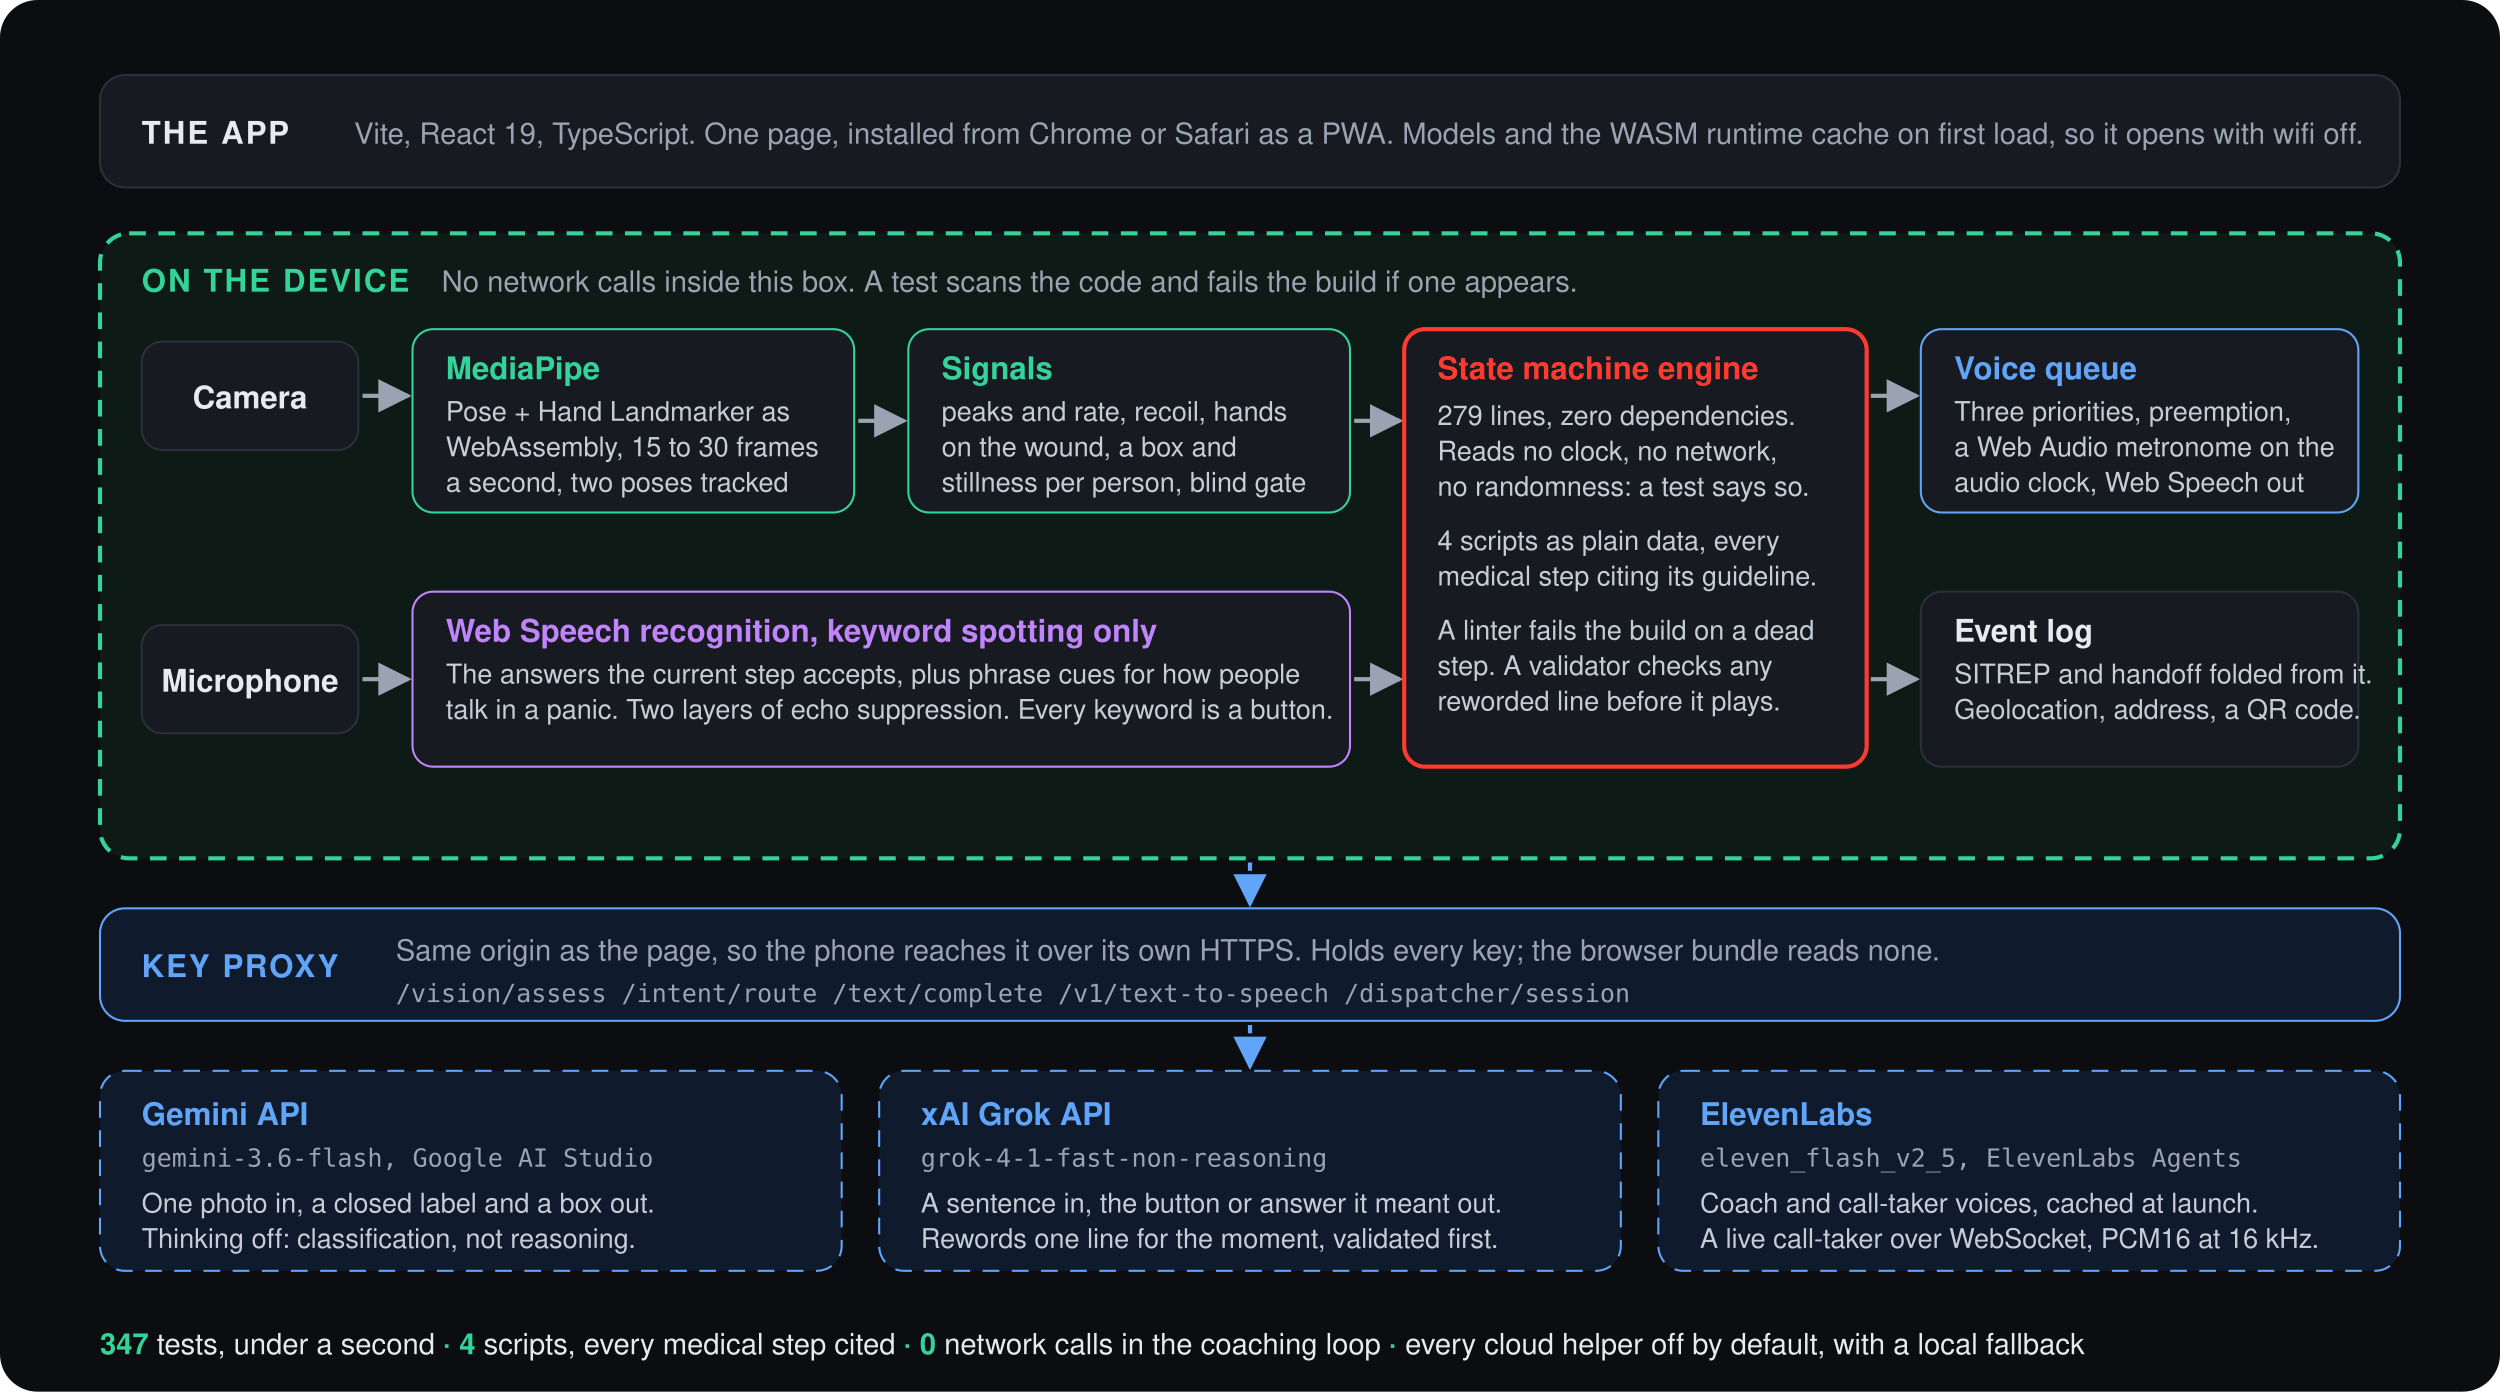
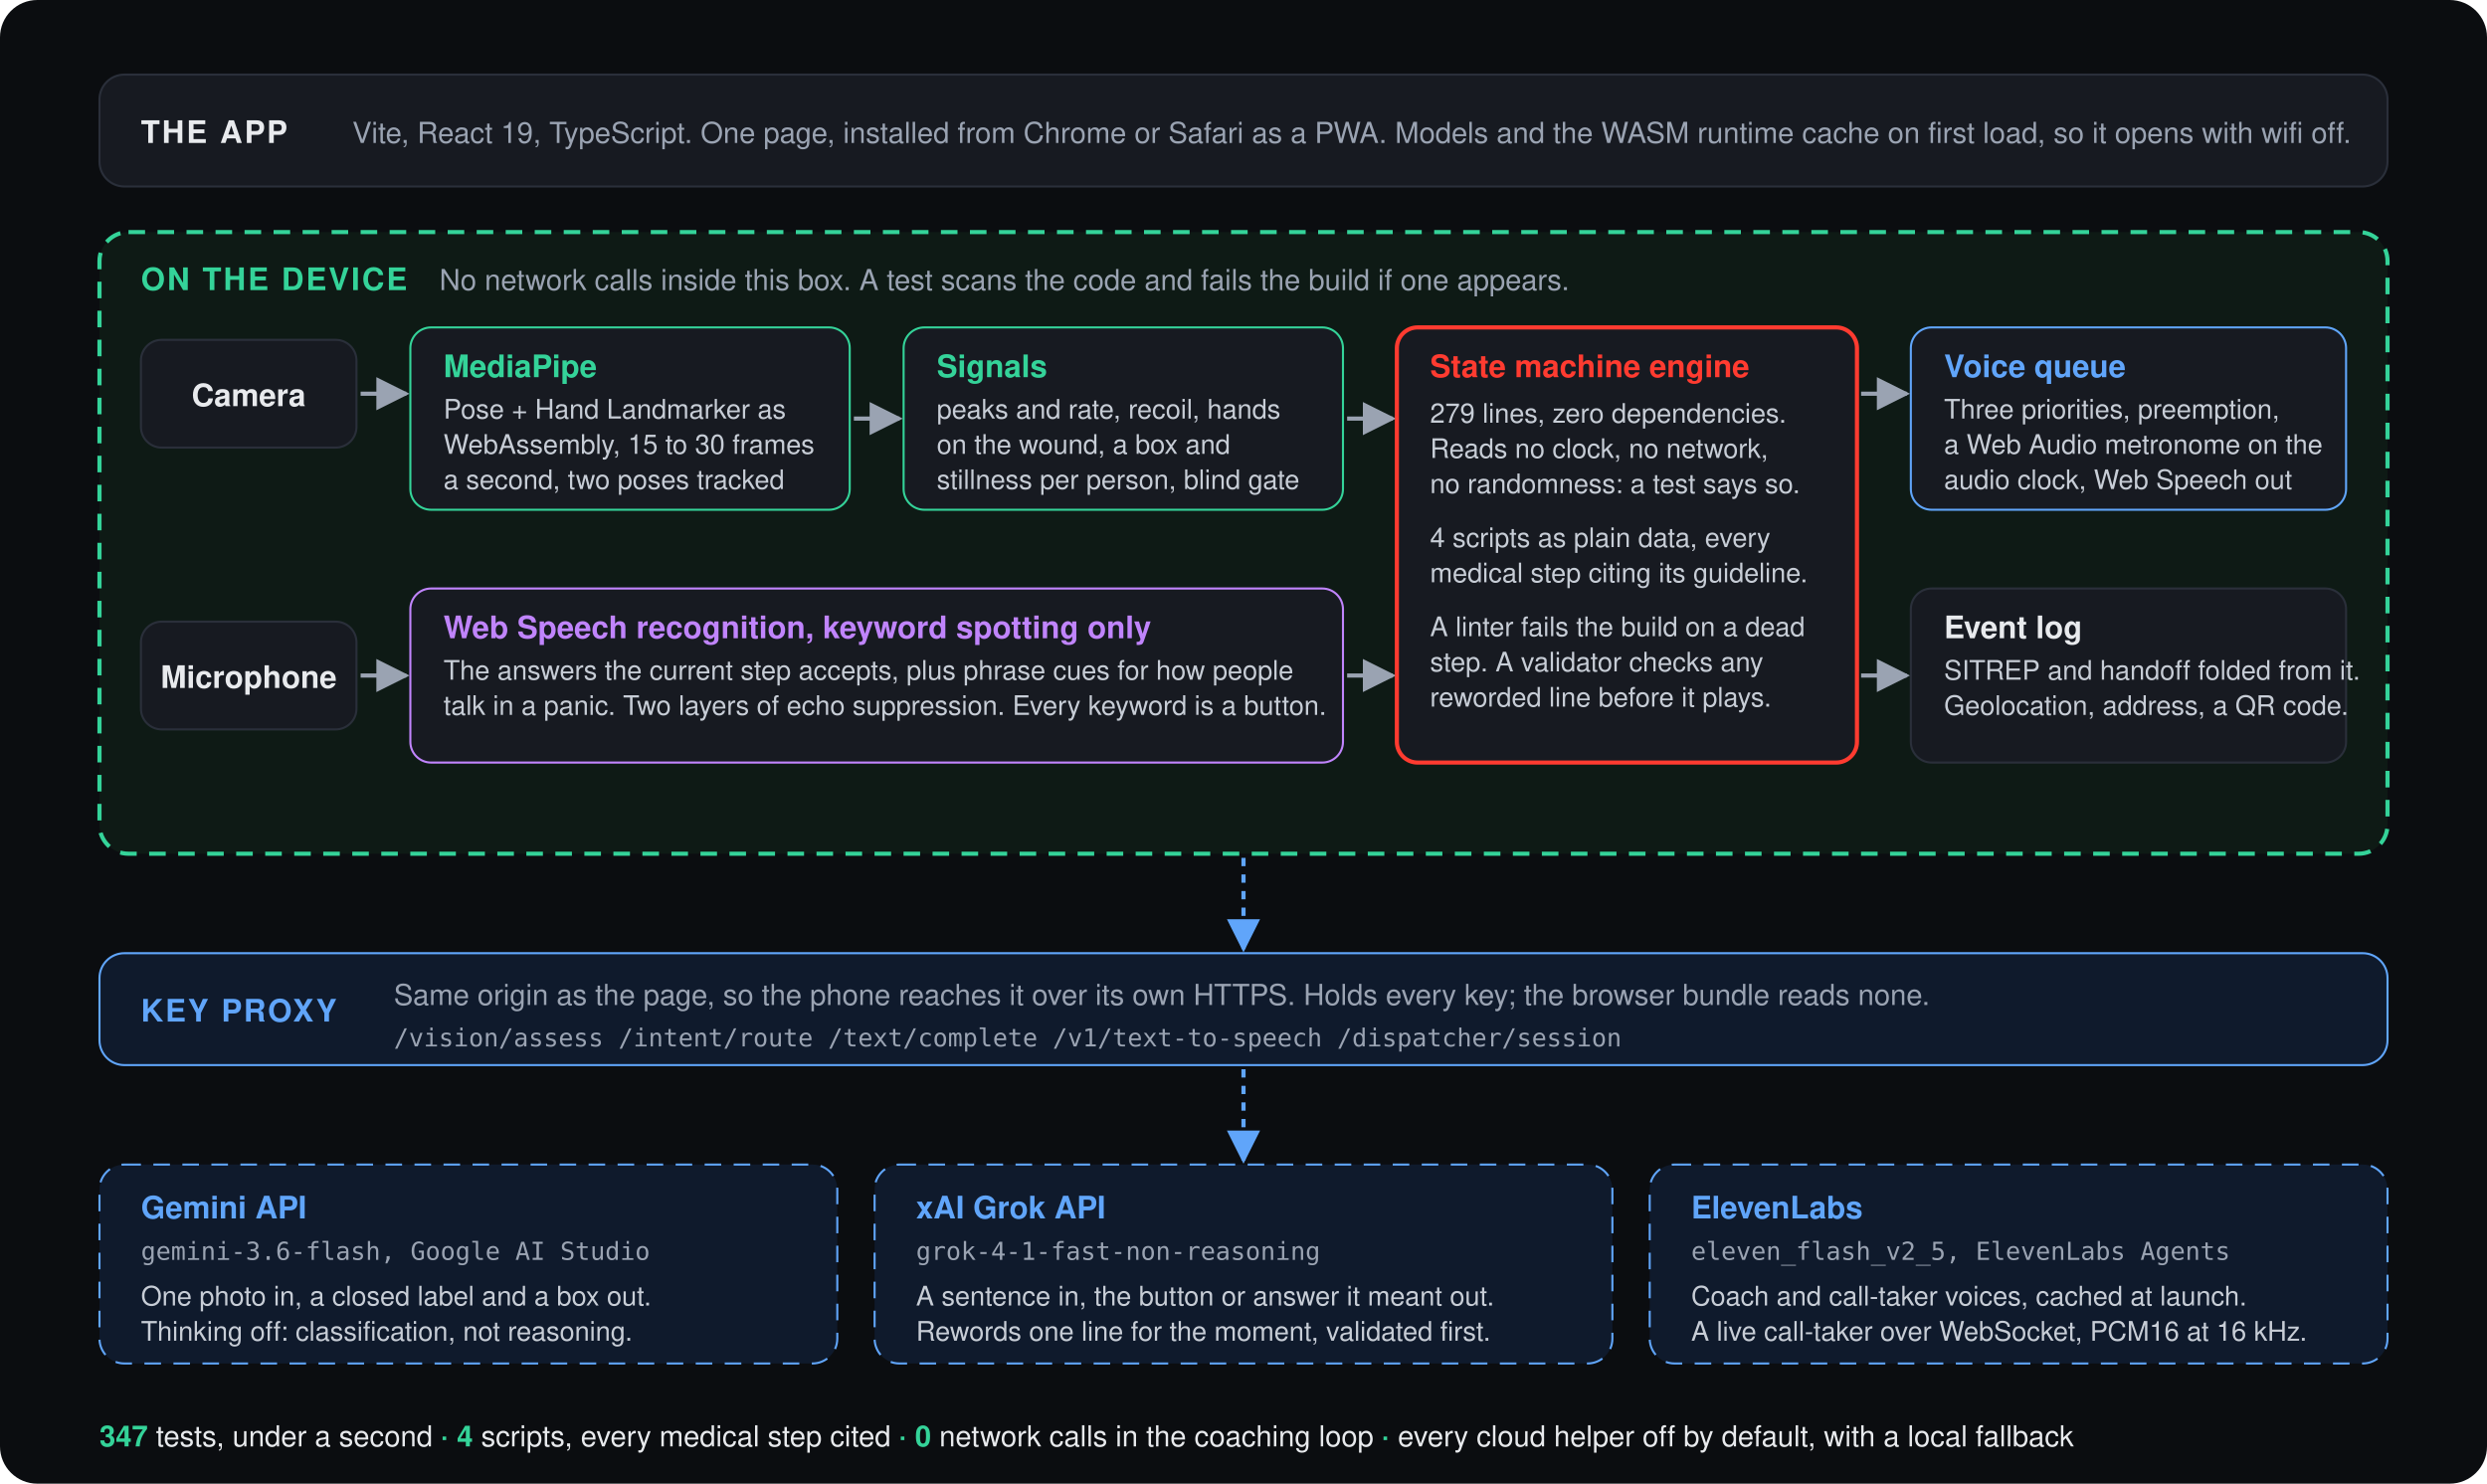
- <svg xmlns="http://www.w3.org/2000/svg" viewBox="0 0 1200 668" width="1200" height="668" role="img" aria-label="The Mayday stack. A browser app installed as a PWA. On the device, with no network calls: MediaPipe pose and hand tracking as WebAssembly, signal extraction, a state machine engine running four scripts written as data, a voice queue with a Web Audio metronome and the browser's speech, keyword spotting from the microphone, and an event log that becomes the SITREP, the handoff and a QR. A key proxy on the same origin holds every key. Behind it, Gemini for one photo, xAI Grok for a sentence and a rewording, ElevenLabs for the voices and the live call-taker.">
+ <svg xmlns="http://www.w3.org/2000/svg" viewBox="0 0 1200 716" width="1200" height="716" role="img" aria-label="The Mayday stack. A browser app installed as a PWA. On the device, with no network calls: MediaPipe pose and hand tracking as WebAssembly, signal extraction, a state machine engine running four scripts written as data, a voice queue with a Web Audio metronome and the browser's speech, keyword spotting from the microphone, and an event log that becomes the SITREP, the handoff and a QR. A key proxy on the same origin holds every key. Behind it, Gemini for one photo, xAI Grok for a sentence and a rewording, ElevenLabs for the voices and the live call-taker.">
  <defs>
    <marker id="arrow" viewBox="0 0 10 10" refX="9" refY="5" markerWidth="8" markerHeight="8" orient="auto-start-reverse">
      <path d="M 0 0 L 10 5 L 0 10 z" fill="#9aa3b2" />
    </marker>
    <marker id="arrowblue" viewBox="0 0 10 10" refX="9" refY="5" markerWidth="8" markerHeight="8" orient="auto-start-reverse">
      <path d="M 0 0 L 10 5 L 0 10 z" fill="#60a5fa" />
    </marker>
  </defs>
  <style>
    text { font-family: -apple-system, "Segoe UI", Helvetica, Arial, sans-serif; fill: #e8eaed; }
    .h { font-size: 30px; font-weight: 700; }
    .sub { font-size: 16px; fill: #9aa3b2; }
    .band { font-size: 15px; font-weight: 800; letter-spacing: 1px; }
    .bandnote { font-size: 14px; fill: #9aa3b2; }
    .bt { font-size: 15px; font-weight: 700; }
    .b { font-size: 13px; fill: #c7cdd6; }
    .mono { font-family: ui-monospace, "SF Mono", Menlo, Consolas, monospace; font-size: 12px; fill: #9aa3b2; }
    .stat { font-size: 14px; fill: #e8eaed; }
    .mint { fill: #34d399; } .red { fill: #ff3b30; } .blue { fill: #60a5fa; } .amber { fill: #fbbf24; } .violet { fill: #c084fc; }
  </style>
-   <rect width="1200" height="668" rx="18" fill="#0b0d10" />
+   <rect width="1200" height="716" rx="18" fill="#0b0d10" />
  <g transform="translate(0,-72)">
    <rect x="48" y="108" width="1104" height="54" rx="12" fill="#171a21" stroke="#2a2f3a" />
    <text class="band" x="68" y="141">THE APP</text>
    <text class="bandnote" x="170" y="141">Vite, React 19, TypeScript. One page, installed from Chrome or Safari as a PWA. Models and the WASM runtime cache on first load, so it opens with wifi off.</text>
    <rect x="48" y="184" width="1104" height="300" rx="14" fill="#0e1a15" stroke="#34d399" stroke-width="2" stroke-dasharray="8 6" />
    <text class="band mint" x="68" y="212">ON THE DEVICE</text>
    <text class="bandnote" x="212" y="212">No network calls inside this box. A test scans the code and fails the build if one appears.</text>
    <rect x="68" y="236" width="104" height="52" rx="10" fill="#171a21" stroke="#2a2f3a" />
    <text class="bt" x="120" y="268" text-anchor="middle">Camera</text>
    <rect x="68" y="372" width="104" height="52" rx="10" fill="#171a21" stroke="#2a2f3a" />
    <text class="bt" x="120" y="404" text-anchor="middle">Microphone</text>
    <line x1="174" y1="262" x2="196" y2="262" stroke="#9aa3b2" stroke-width="2" marker-end="url(#arrow)" />
    <rect x="198" y="230" width="212" height="88" rx="10" fill="#171a21" stroke="#34d399" />
    <text class="bt mint" x="214" y="254">MediaPipe</text>
    <text class="b" x="214" y="274">Pose + Hand Landmarker as</text>
    <text class="b" x="214" y="291">WebAssembly, 15 to 30 frames</text>
    <text class="b" x="214" y="308">a second, two poses tracked</text>
    <line x1="412" y1="274" x2="434" y2="274" stroke="#9aa3b2" stroke-width="2" marker-end="url(#arrow)" />
    <rect x="436" y="230" width="212" height="88" rx="10" fill="#171a21" stroke="#34d399" />
    <text class="bt mint" x="452" y="254">Signals</text>
    <text class="b" x="452" y="274">peaks and rate, recoil, hands</text>
    <text class="b" x="452" y="291">on the wound, a box and</text>
    <text class="b" x="452" y="308">stillness per person, blind gate</text>
    <line x1="174" y1="398" x2="196" y2="398" stroke="#9aa3b2" stroke-width="2" marker-end="url(#arrow)" />
    <rect x="198" y="356" width="450" height="84" rx="10" fill="#171a21" stroke="#c084fc" />
    <text class="bt violet" x="214" y="380">Web Speech recognition, keyword spotting only</text>
    <text class="b" x="214" y="400">The answers the current step accepts, plus phrase cues for how people</text>
    <text class="b" x="214" y="417">talk in a panic. Two layers of echo suppression. Every keyword is a button.</text>
    <line x1="650" y1="274" x2="672" y2="274" stroke="#9aa3b2" stroke-width="2" marker-end="url(#arrow)" />
    <line x1="650" y1="398" x2="672" y2="398" stroke="#9aa3b2" stroke-width="2" marker-end="url(#arrow)" />
    <rect x="674" y="230" width="222" height="210" rx="10" fill="#171a21" stroke="#ff3b30" stroke-width="2" />
    <text class="bt red" x="690" y="254">State machine engine</text>
    <text class="b" x="690" y="276">279 lines, zero dependencies.</text>
    <text class="b" x="690" y="293">Reads no clock, no network,</text>
    <text class="b" x="690" y="310">no randomness: a test says so.</text>
    <text class="b" x="690" y="336">4 scripts as plain data, every</text>
    <text class="b" x="690" y="353">medical step citing its guideline.</text>
    <text class="b" x="690" y="379">A linter fails the build on a dead</text>
    <text class="b" x="690" y="396">step. A validator checks any</text>
    <text class="b" x="690" y="413">reworded line before it plays.</text>
    <line x1="898" y1="262" x2="920" y2="262" stroke="#9aa3b2" stroke-width="2" marker-end="url(#arrow)" />
    <rect x="922" y="230" width="210" height="88" rx="10" fill="#171a21" stroke="#60a5fa" />
    <text class="bt blue" x="938" y="254">Voice queue</text>
    <text class="b" x="938" y="274">Three priorities, preemption,</text>
    <text class="b" x="938" y="291">a Web Audio metronome on the</text>
    <text class="b" x="938" y="308">audio clock, Web Speech out</text>
    <line x1="898" y1="398" x2="920" y2="398" stroke="#9aa3b2" stroke-width="2" marker-end="url(#arrow)" />
    <rect x="922" y="356" width="210" height="84" rx="10" fill="#171a21" stroke="#2a2f3a" />
    <text class="bt" x="938" y="380">Event log</text>
    <text class="b" x="938" y="400">SITREP and handoff folded from it.</text>
    <text class="b" x="938" y="417">Geolocation, address, a QR code.</text>
-     <line x1="600" y1="486" x2="600" y2="506" stroke="#60a5fa" stroke-width="2" stroke-dasharray="4 4" marker-end="url(#arrowblue)" />
-     <rect x="48" y="508" width="1104" height="54" rx="12" fill="#0f1a2c" stroke="#60a5fa" />
-     <text class="band blue" x="68" y="541">KEY PROXY</text>
-     <text class="bandnote" x="190" y="533">Same origin as the page, so the phone reaches it over its own HTTPS. Holds every key; the browser bundle reads none.</text>
-     <text class="mono" x="190" y="553">/vision/assess   /intent/route   /text/complete   /v1/text-to-speech   /dispatcher/session</text>
-     <line x1="600" y1="564" x2="600" y2="584" stroke="#60a5fa" stroke-width="2" stroke-dasharray="4 4" marker-end="url(#arrowblue)" />
-     <rect x="48" y="586" width="356" height="96" rx="12" fill="#0f1a2c" stroke="#60a5fa" stroke-dasharray="8 6" />
-     <text class="bt blue" x="68" y="612">Gemini API</text>
-     <text class="mono" x="68" y="632">gemini-3.6-flash, Google AI Studio</text>
-     <text class="b" x="68" y="654">One photo in, a closed label and a box out.</text>
-     <text class="b" x="68" y="671">Thinking off: classification, not reasoning.</text>
-     <rect x="422" y="586" width="356" height="96" rx="12" fill="#0f1a2c" stroke="#60a5fa" stroke-dasharray="8 6" />
-     <text class="bt blue" x="442" y="612">xAI Grok API</text>
-     <text class="mono" x="442" y="632">grok-4-1-fast-non-reasoning</text>
-     <text class="b" x="442" y="654">A sentence in, the button or answer it meant out.</text>
-     <text class="b" x="442" y="671">Rewords one line for the moment, validated first.</text>
-     <rect x="796" y="586" width="356" height="96" rx="12" fill="#0f1a2c" stroke="#60a5fa" stroke-dasharray="8 6" />
-     <text class="bt blue" x="816" y="612">ElevenLabs</text>
-     <text class="mono" x="816" y="632">eleven_flash_v2_5, ElevenLabs Agents</text>
-     <text class="b" x="816" y="654">Coach and call-taker voices, cached at launch.</text>
-     <text class="b" x="816" y="671">A live call-taker over WebSocket, PCM16 at 16 kHz.</text>
-     <text class="stat" x="48" y="722">
+     <line x1="600" y1="486" x2="600" y2="530" stroke="#60a5fa" stroke-width="2" stroke-dasharray="4 4" marker-end="url(#arrowblue)" />
+     <rect x="48" y="532" width="1104" height="54" rx="12" fill="#0f1a2c" stroke="#60a5fa" />
+     <text class="band blue" x="68" y="565">KEY PROXY</text>
+     <text class="bandnote" x="190" y="557">Same origin as the page, so the phone reaches it over its own HTTPS. Holds every key; the browser bundle reads none.</text>
+     <text class="mono" x="190" y="577">/vision/assess   /intent/route   /text/complete   /v1/text-to-speech   /dispatcher/session</text>
+     <line x1="600" y1="588" x2="600" y2="632" stroke="#60a5fa" stroke-width="2" stroke-dasharray="4 4" marker-end="url(#arrowblue)" />
+     <rect x="48" y="634" width="356" height="96" rx="12" fill="#0f1a2c" stroke="#60a5fa" stroke-dasharray="8 6" />
+     <text class="bt blue" x="68" y="660">Gemini API</text>
+     <text class="mono" x="68" y="680">gemini-3.6-flash, Google AI Studio</text>
+     <text class="b" x="68" y="702">One photo in, a closed label and a box out.</text>
+     <text class="b" x="68" y="719">Thinking off: classification, not reasoning.</text>
+     <rect x="422" y="634" width="356" height="96" rx="12" fill="#0f1a2c" stroke="#60a5fa" stroke-dasharray="8 6" />
+     <text class="bt blue" x="442" y="660">xAI Grok API</text>
+     <text class="mono" x="442" y="680">grok-4-1-fast-non-reasoning</text>
+     <text class="b" x="442" y="702">A sentence in, the button or answer it meant out.</text>
+     <text class="b" x="442" y="719">Rewords one line for the moment, validated first.</text>
+     <rect x="796" y="634" width="356" height="96" rx="12" fill="#0f1a2c" stroke="#60a5fa" stroke-dasharray="8 6" />
+     <text class="bt blue" x="816" y="660">ElevenLabs</text>
+     <text class="mono" x="816" y="680">eleven_flash_v2_5, ElevenLabs Agents</text>
+     <text class="b" x="816" y="702">Coach and call-taker voices, cached at launch.</text>
+     <text class="b" x="816" y="719">A live call-taker over WebSocket, PCM16 at 16 kHz.</text>
+     <text class="stat" x="48" y="770">
      <tspan class="mint" font-weight="700">347</tspan> tests, under a second   <tspan class="mint" font-weight="700">·</tspan>
      <tspan class="mint" font-weight="700">4</tspan> scripts, every medical step cited   <tspan class="mint" font-weight="700">·</tspan>
      <tspan class="mint" font-weight="700">0</tspan> network calls in the coaching loop   <tspan class="mint" font-weight="700">·</tspan>   every cloud helper off by default, with a local fallback</text>
  </g>
</svg>
